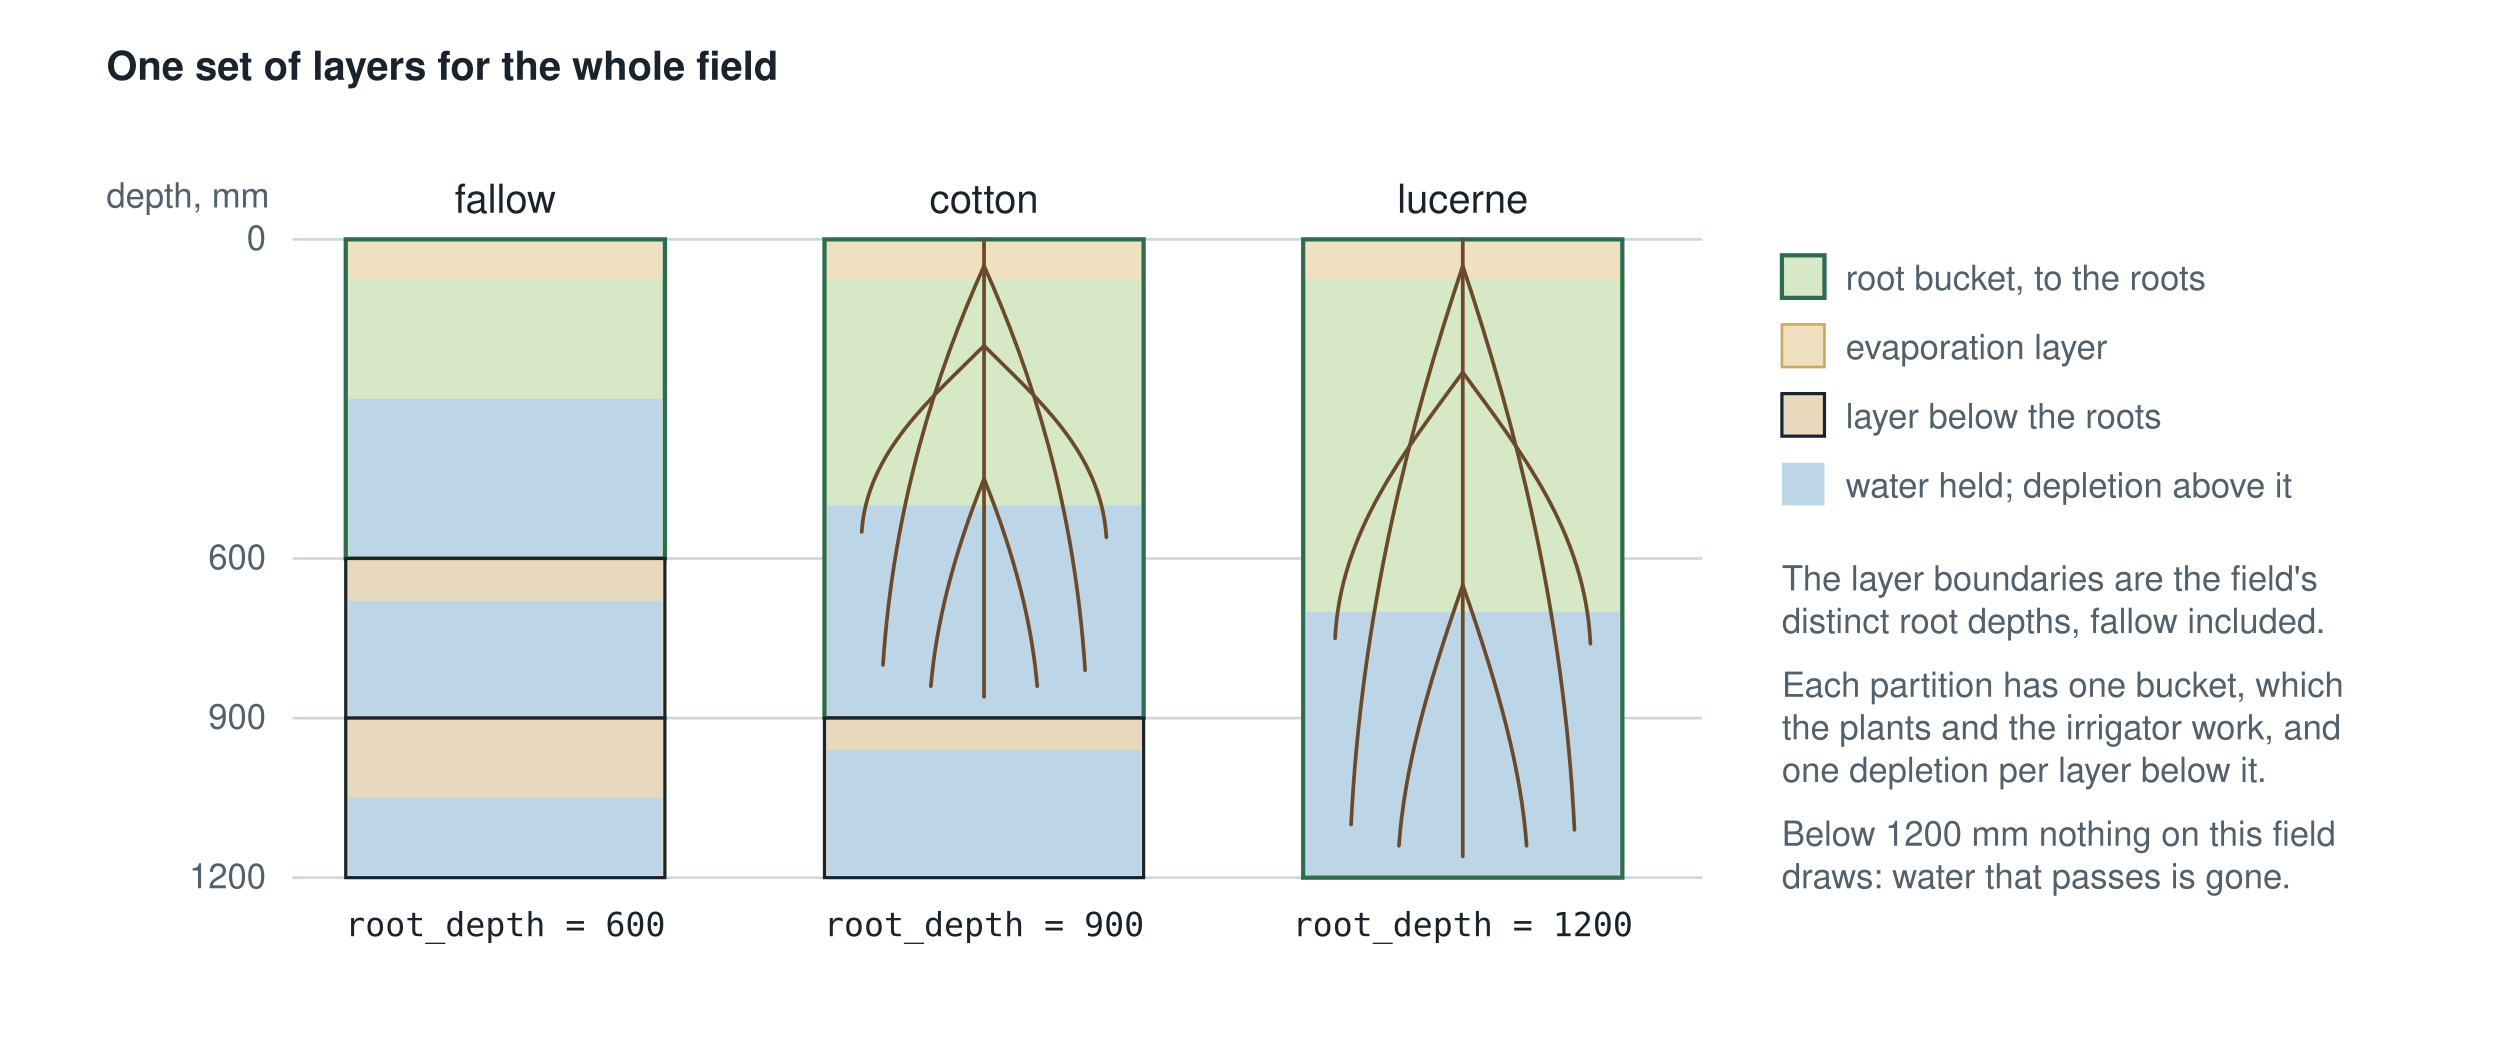
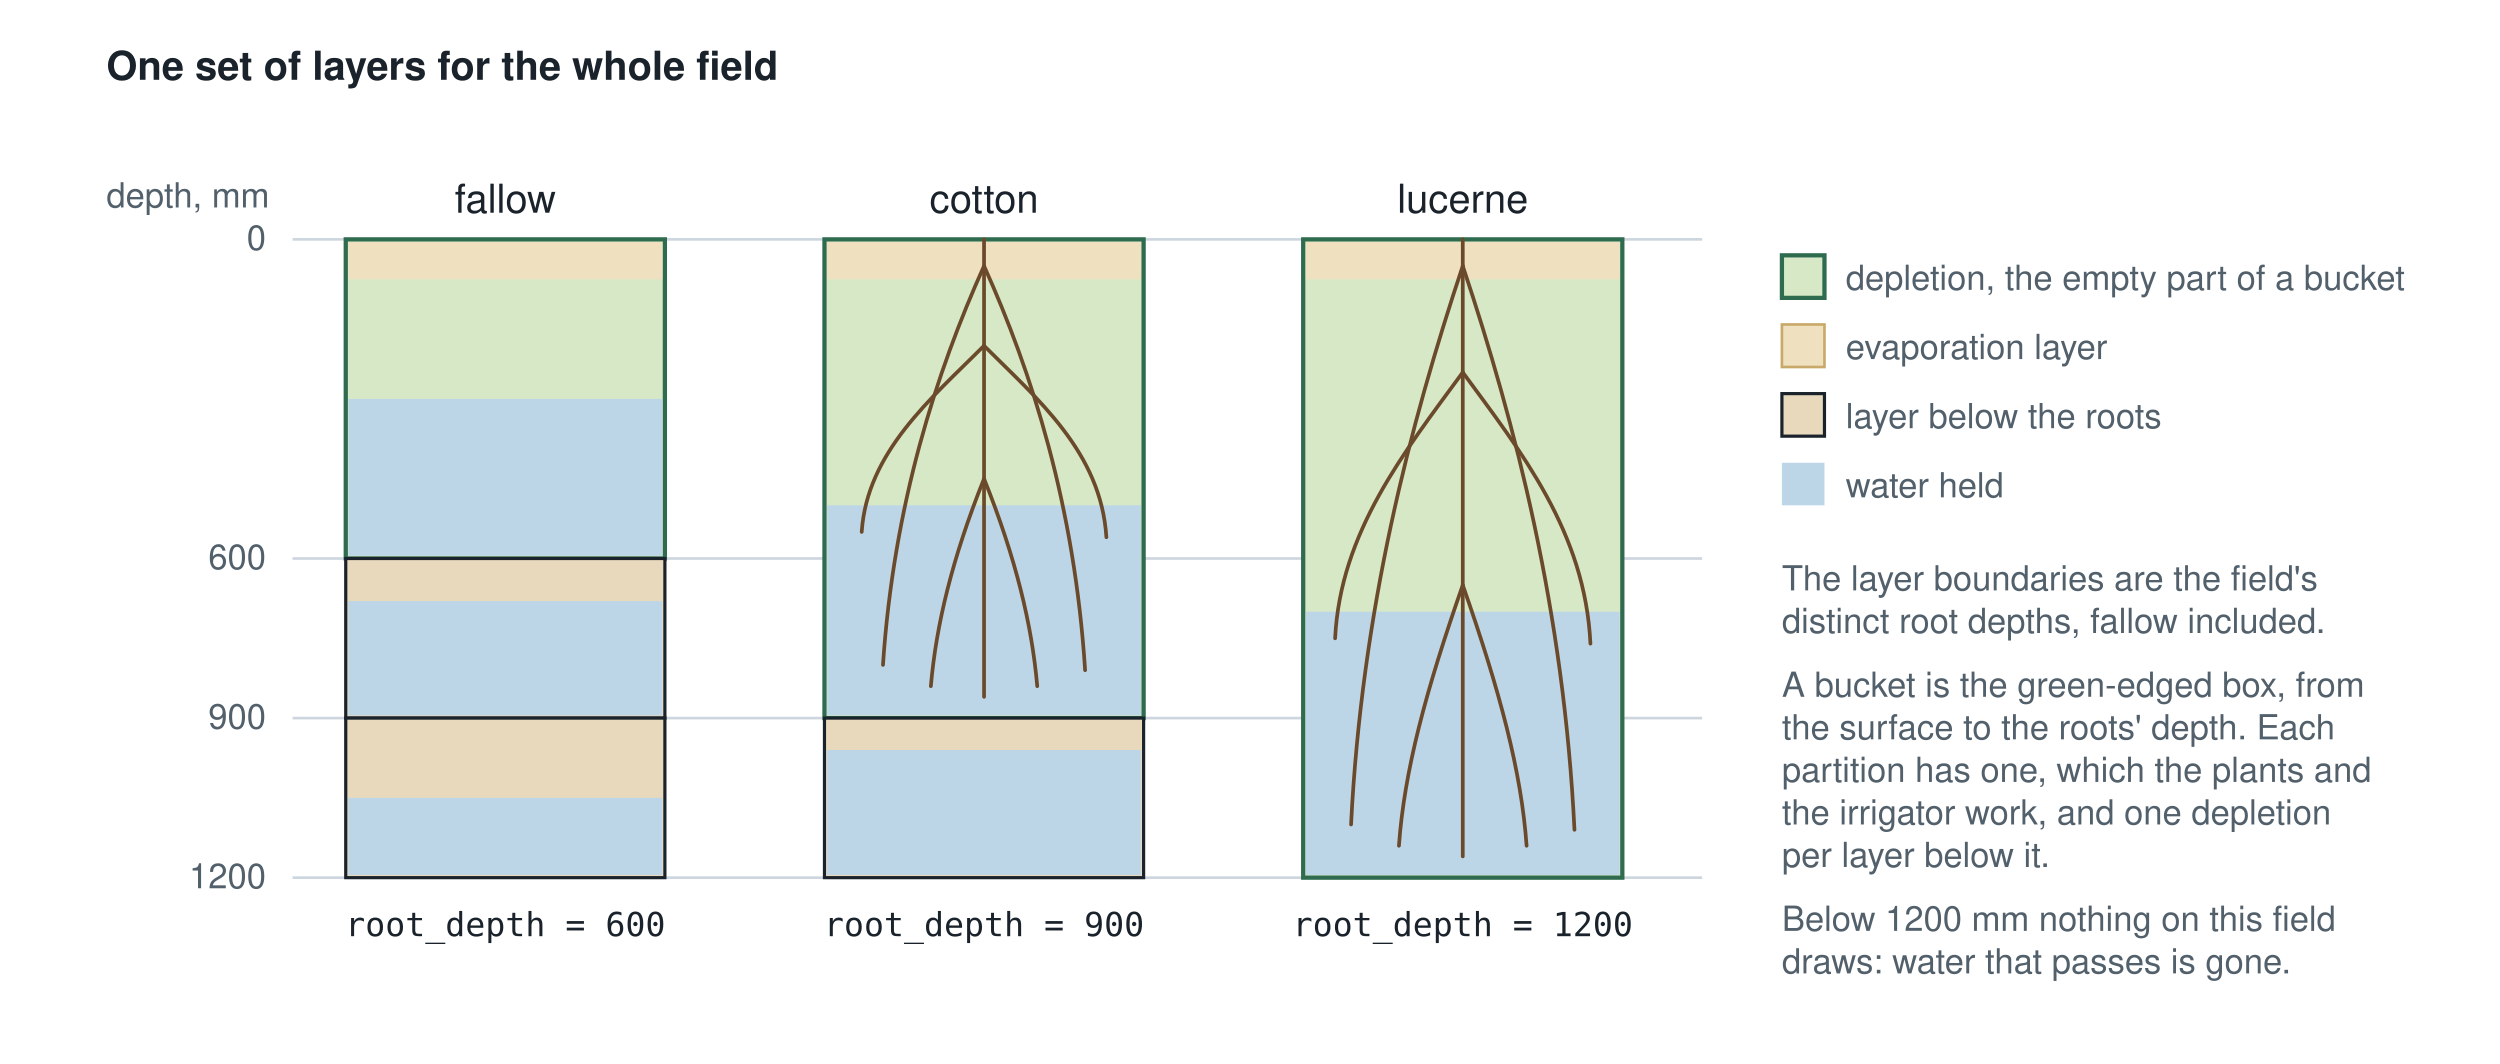
<svg xmlns="http://www.w3.org/2000/svg" width="940" height="400" viewBox="0 0 940 400" font-family="IBM Plex Sans, system-ui, -apple-system, Segoe UI, Helvetica, Arial, sans-serif" font-size="15" fill="#1a232b">
  <style>
    .soil { fill:#e8d9bd; stroke:#1a232b; stroke-width:1.2; }
    .bucket { fill:#d7e8c6; stroke:#2f6b4f; stroke-width:1.6; }
    .water { fill:#bcd6e8; }
    .lbl { font-size:15px; }
    .small { font-size:13px; fill:#52606b; }
    .mono { font-family: IBM Plex Mono, Menlo, Consolas, monospace; font-size:12.5px; }
    .axis { stroke:#cdd6de; stroke-width:1; }
    .root { stroke:#6b4a2b; stroke-width:1.4; fill:none; stroke-linecap:round; }
  </style>
  <text x="40" y="30" class="lbl" font-weight="600">One set of layers for the whole field</text>
  <text x="40" y="78" class="small">depth, mm</text>
  <line class="axis" x1="110" y1="90" x2="640" y2="90" />
  <text x="100" y="94" text-anchor="end" class="small">0</text>
  <line class="axis" x1="110" y1="210" x2="640" y2="210" />
  <text x="100" y="214" text-anchor="end" class="small">600</text>
  <line class="axis" x1="110" y1="270" x2="640" y2="270" />
  <text x="100" y="274" text-anchor="end" class="small">900</text>
  <line class="axis" x1="110" y1="330" x2="640" y2="330" />
  <text x="100" y="334" text-anchor="end" class="small">1200</text>
  <text x="190" y="80" text-anchor="middle" class="lbl">fallow</text>
  <rect x="130" y="90" width="120" height="120" class="bucket" />
  <rect x="131" y="150" width="118" height="59" class="water" />
  <rect x="131" y="91" width="118" height="14" fill="#efe0bf" />
  <rect x="130" y="210" width="120" height="60" class="soil" />
  <rect x="131" y="226" width="118" height="43" class="water" />
  <rect x="130" y="270" width="120" height="60" class="soil" />
  <rect x="131" y="300" width="118" height="29" class="water" />
  <text x="190" y="352" text-anchor="middle" class="mono">root_depth = 600</text>
  <text x="370" y="80" text-anchor="middle" class="lbl">cotton</text>
  <rect x="310" y="90" width="120" height="180" class="bucket" />
  <rect x="311" y="190" width="118" height="79" class="water" />
  <rect x="311" y="91" width="118" height="14" fill="#efe0bf" />
  <rect x="310" y="270" width="120" height="60" class="soil" />
  <rect x="311" y="282" width="118" height="47" class="water" />
  <path class="root" d="M370,90 L370,262" />
  <path class="root" d="M370,100 C352,140 336,190 332,250" />
  <path class="root" d="M370,100 C388,140 404,190 408,252" />
  <path class="root" d="M370,130 C350,150 326,170 324,200" />
  <path class="root" d="M370,130 C390,150 414,170 416,202" />
  <path class="root" d="M370,180 C358,210 352,235 350,258" />
  <path class="root" d="M370,180 C382,210 388,235 390,258" />
  <text x="370" y="352" text-anchor="middle" class="mono">root_depth = 900</text>
  <text x="550" y="80" text-anchor="middle" class="lbl">lucerne</text>
  <rect x="490" y="90" width="120" height="240" class="bucket" />
  <rect x="491" y="230" width="118" height="99" class="water" />
  <rect x="491" y="91" width="118" height="14" fill="#efe0bf" />
  <path class="root" d="M550,90 L550,322" />
  <path class="root" d="M550,100 C530,160 512,230 508,310" />
  <path class="root" d="M550,100 C570,160 588,230 592,312" />
  <path class="root" d="M550,140 C528,170 504,200 502,240" />
  <path class="root" d="M550,140 C572,170 596,200 598,242" />
  <path class="root" d="M550,220 C536,260 528,290 526,318" />
  <path class="root" d="M550,220 C564,260 572,290 574,318" />
  <text x="550" y="352" text-anchor="middle" class="mono">root_depth = 1200</text>
  <rect x="670" y="96" width="16" height="16" class="bucket" />
-   <text x="694" y="109" class="small">root bucket, to the roots</text>
+   <text x="694" y="109" class="small">depletion, the empty part of a bucket</text>
  <rect x="670" y="122" width="16" height="16" fill="#efe0bf" stroke="#c9a96a" stroke-width="1" />
  <text x="694" y="135" class="small">evaporation layer</text>
  <rect x="670" y="148" width="16" height="16" class="soil" />
  <text x="694" y="161" class="small">layer below the roots</text>
  <rect x="670" y="174" width="16" height="16" class="water" />
-   <text x="694" y="187" class="small">water held; depletion above it</text>
+   <text x="694" y="187" class="small">water held</text>
  <text x="670" y="222" class="small">The layer boundaries are the field's</text>
  <text x="670" y="238" class="small">distinct root depths, fallow included.</text>
-   <text x="670" y="262" class="small">Each partition has one bucket, which</text>
-   <text x="670" y="278" class="small">the plants and the irrigator work, and</text>
-   <text x="670" y="294" class="small">one depletion per layer below it.</text>
-   <text x="670" y="318" class="small">Below 1200 mm nothing on this field</text>
-   <text x="670" y="334" class="small">draws: water that passes is gone.</text>
+   <text x="670" y="262" class="small">A bucket is the green-edged box, from</text>
+   <text x="670" y="278" class="small">the surface to the roots' depth. Each</text>
+   <text x="670" y="294" class="small">partition has one, which the plants and</text>
+   <text x="670" y="310" class="small">the irrigator work, and one depletion</text>
+   <text x="670" y="326" class="small">per layer below it.</text>
+   <text x="670" y="350" class="small">Below 1200 mm nothing on this field</text>
+   <text x="670" y="366" class="small">draws: water that passes is gone.</text>
</svg>
